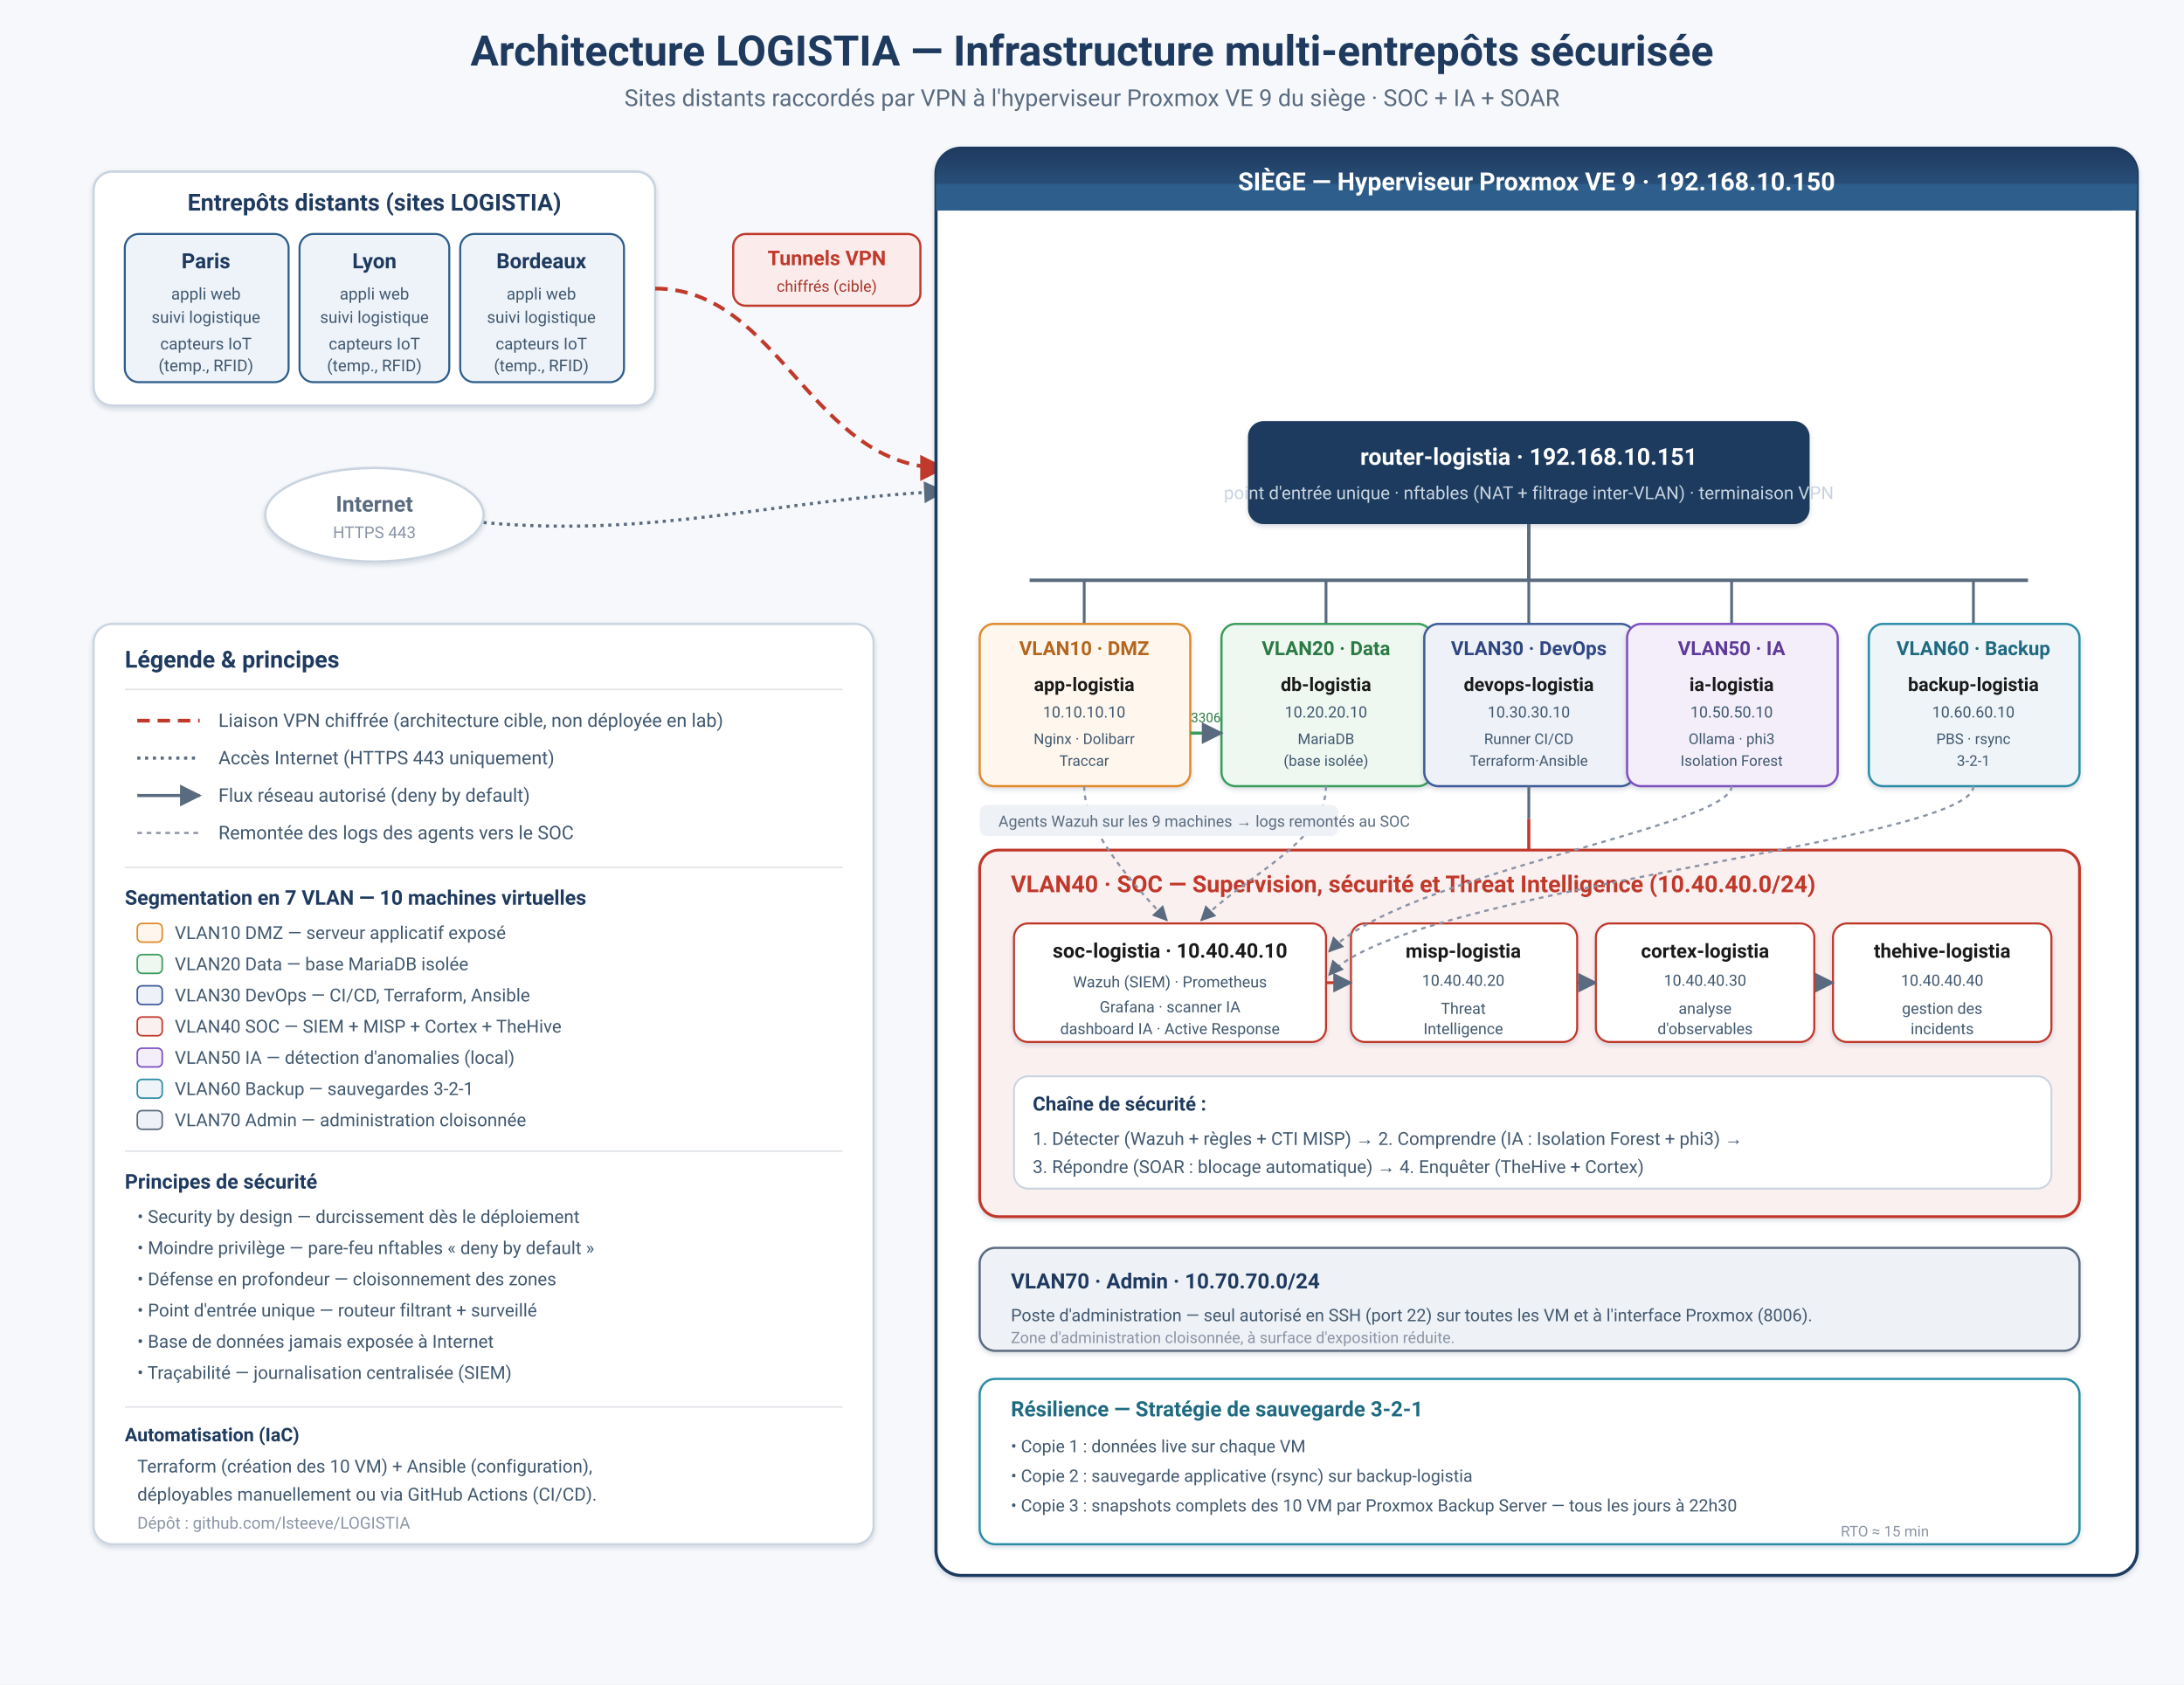
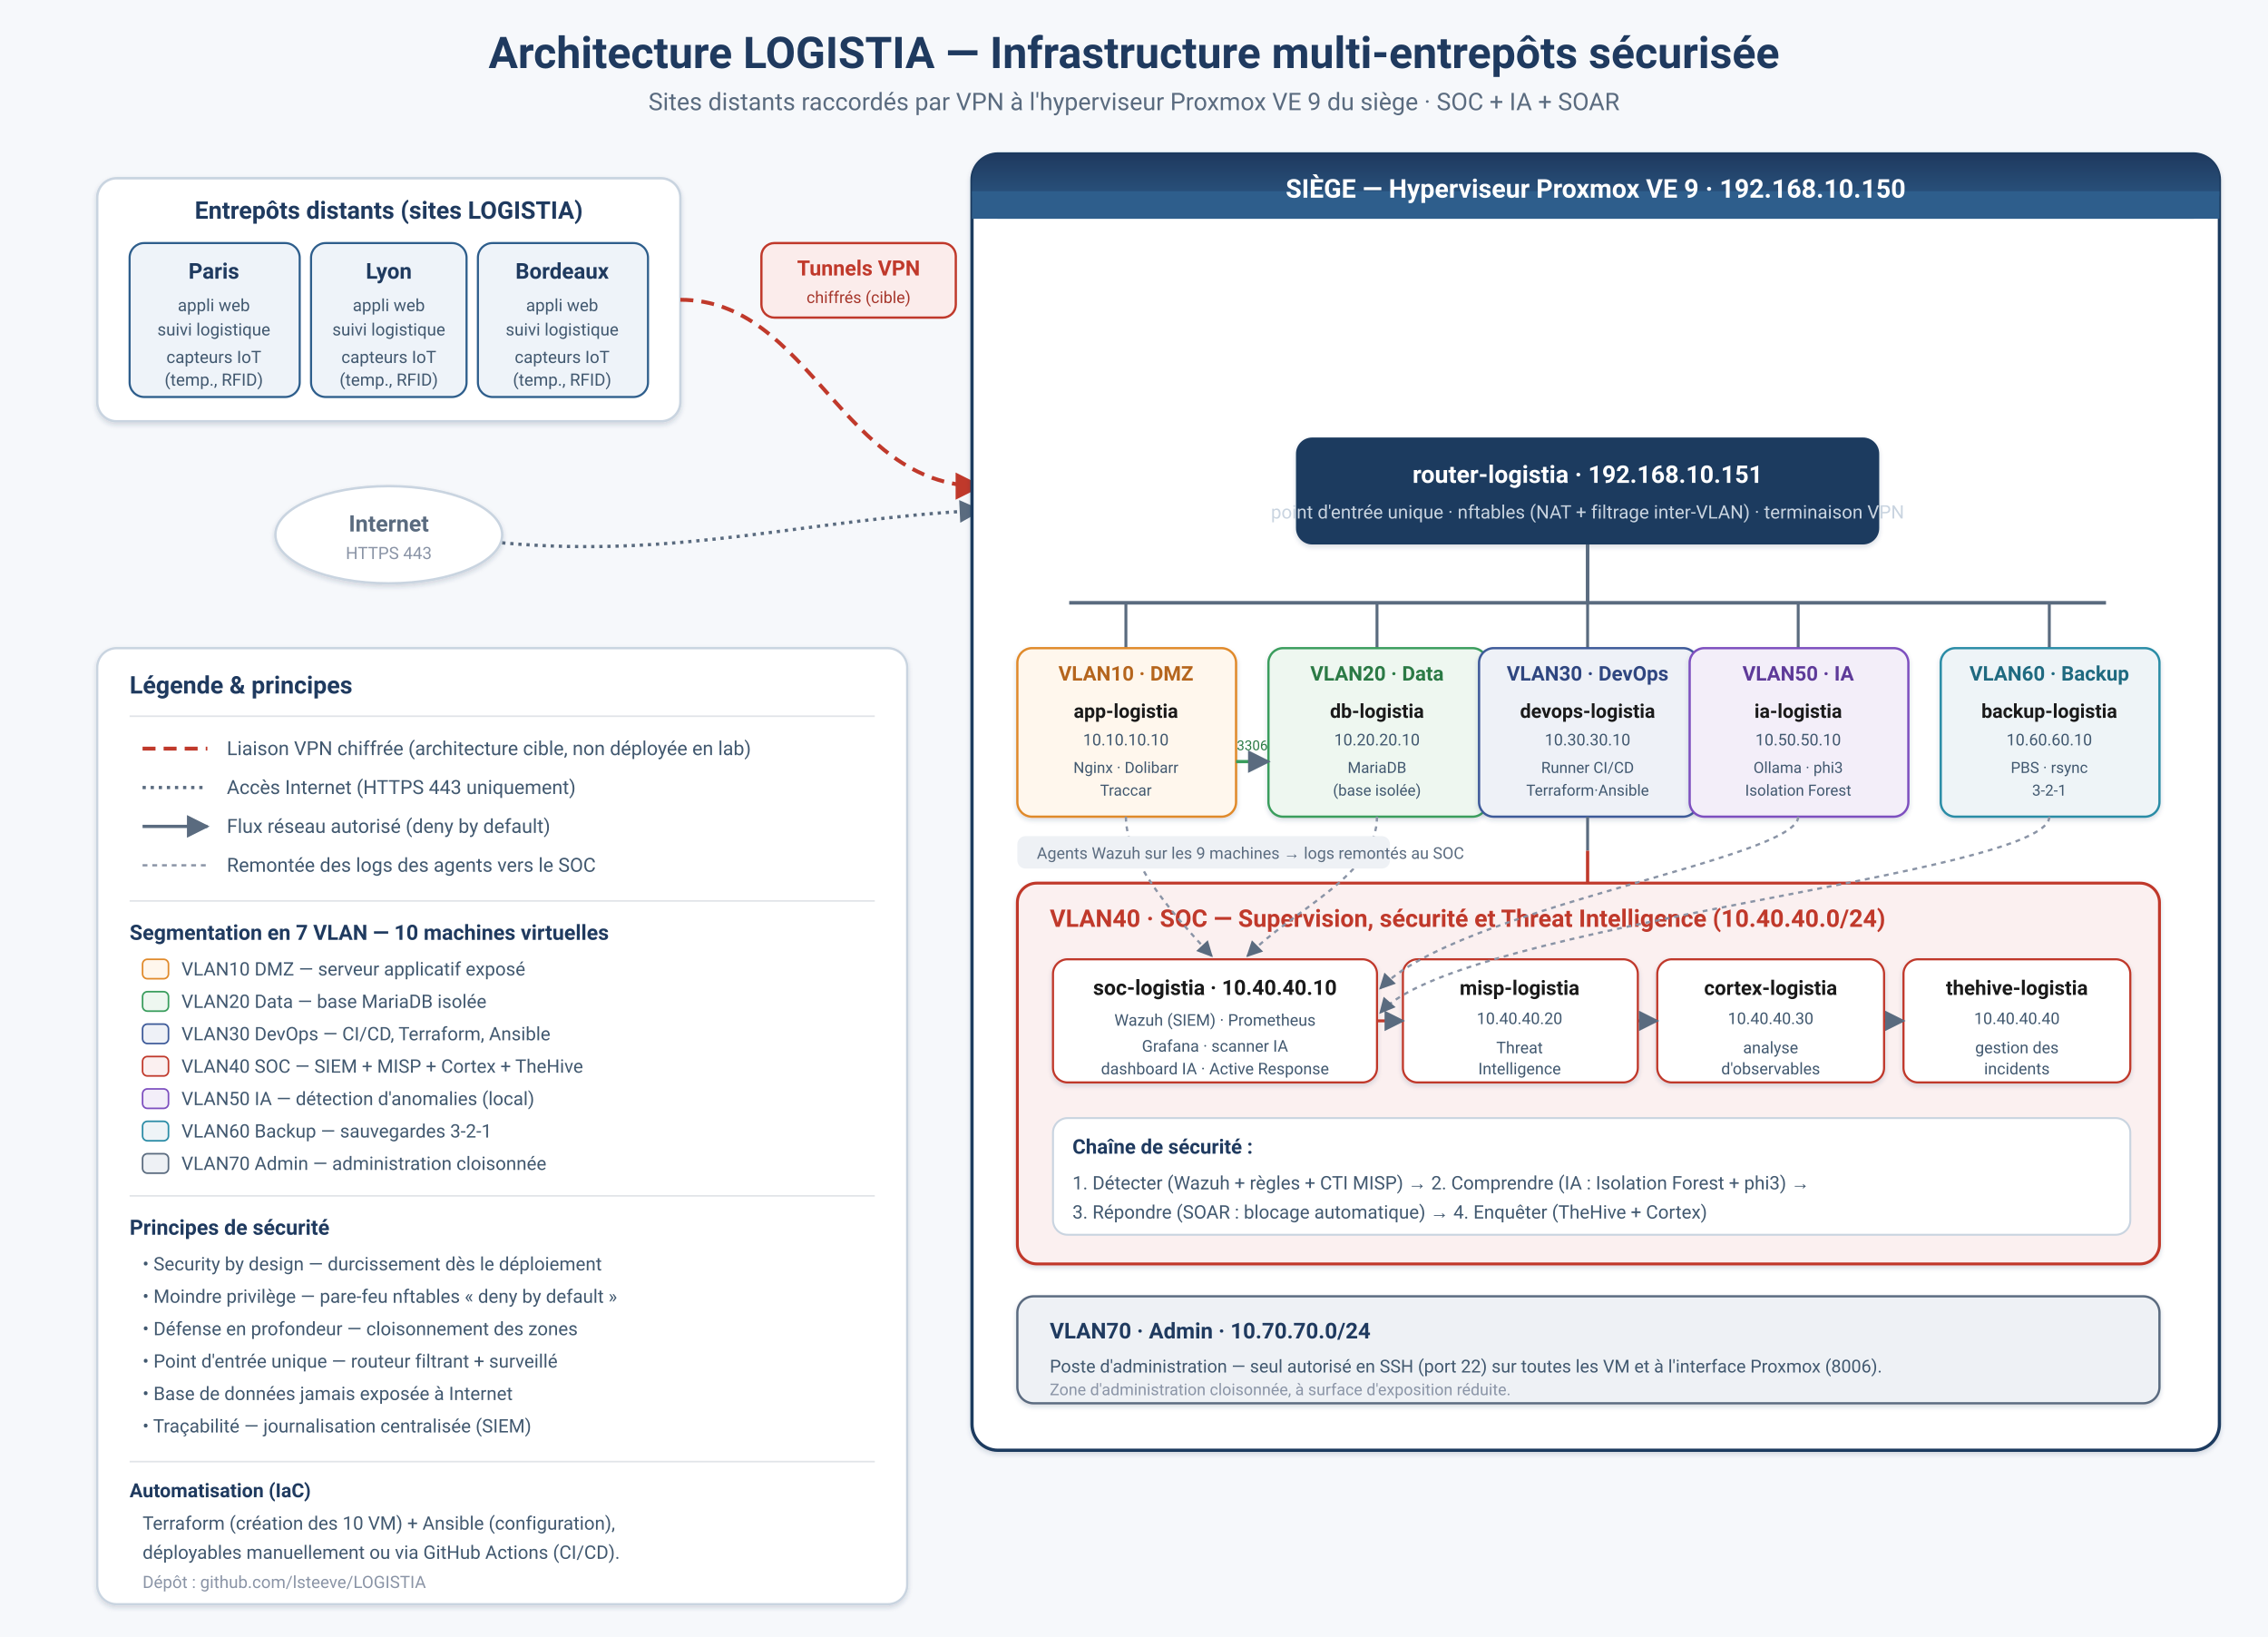
- <svg xmlns="http://www.w3.org/2000/svg" viewBox="0 0 1400 1080" font-family="Segoe UI, Roboto, Arial, sans-serif">
+ <svg xmlns="http://www.w3.org/2000/svg" viewBox="0 0 1400 1010" font-family="Segoe UI, Roboto, Arial, sans-serif">
  <defs>
    <marker id="arrow" viewBox="0 0 10 10" refX="9" refY="5" markerWidth="7" markerHeight="7" orient="auto-start-reverse">
      <path d="M0,0 L10,5 L0,10 z" fill="#5a6b7f" />
    </marker>
    <marker id="arrowvpn" viewBox="0 0 10 10" refX="9" refY="5" markerWidth="7" markerHeight="7" orient="auto-start-reverse">
      <path d="M0,0 L10,5 L0,10 z" fill="#c0392b" />
    </marker>
    <linearGradient id="gband" x1="0" y1="0" x2="0" y2="1">
      <stop offset="0" stop-color="#1f3a5f" />
      <stop offset="1" stop-color="#2e5e8c" />
    </linearGradient>
    <filter id="sh" x="-10%" y="-10%" width="120%" height="130%">
      <feDropShadow dx="0" dy="1.5" stdDeviation="1.6" flood-color="#1f3a5f" flood-opacity="0.18" />
    </filter>
  </defs>
  <rect x="0" y="0" width="1400" height="1080" fill="#f6f8fb" />
  <text x="700" y="42" text-anchor="middle" font-size="27" font-weight="700" fill="#1f3a5f">Architecture LOGISTIA — Infrastructure multi-entrepôts sécurisée</text>
  <text x="700" y="68" text-anchor="middle" font-size="15" fill="#5a6b7f">Sites distants raccordés par VPN à l'hyperviseur Proxmox VE 9 du siège · SOC + IA + SOAR</text>
  <g filter="url(#sh)">
    <rect x="60" y="110" width="360" height="150" rx="12" fill="#ffffff" stroke="#c9d4e0" stroke-width="1.5" />
  </g>
  <text x="240" y="135" text-anchor="middle" font-size="15" font-weight="700" fill="#1f3a5f">Entrepôts distants (sites LOGISTIA)</text>
  <g>
    <rect x="80" y="150" width="105" height="95" rx="9" fill="#eef3f9" stroke="#2e5e8c" stroke-width="1.3" />
    <text x="132" y="172" text-anchor="middle" font-size="13.5" font-weight="700" fill="#1f3a5f">Paris</text>
    <text x="132" y="192" text-anchor="middle" font-size="10.5" fill="#41586f">appli web</text>
    <text x="132" y="207" text-anchor="middle" font-size="10.5" fill="#41586f">suivi logistique</text>
    <text x="132" y="224" text-anchor="middle" font-size="10.5" fill="#41586f">capteurs IoT</text>
    <text x="132" y="238" text-anchor="middle" font-size="10.5" fill="#41586f">(temp., RFID)</text>
  </g>
  <g>
    <rect x="192" y="150" width="96" height="95" rx="9" fill="#eef3f9" stroke="#2e5e8c" stroke-width="1.3" />
    <text x="240" y="172" text-anchor="middle" font-size="13.5" font-weight="700" fill="#1f3a5f">Lyon</text>
    <text x="240" y="192" text-anchor="middle" font-size="10.5" fill="#41586f">appli web</text>
    <text x="240" y="207" text-anchor="middle" font-size="10.5" fill="#41586f">suivi logistique</text>
    <text x="240" y="224" text-anchor="middle" font-size="10.5" fill="#41586f">capteurs IoT</text>
    <text x="240" y="238" text-anchor="middle" font-size="10.5" fill="#41586f">(temp., RFID)</text>
  </g>
  <g>
    <rect x="295" y="150" width="105" height="95" rx="9" fill="#eef3f9" stroke="#2e5e8c" stroke-width="1.3" />
    <text x="347" y="172" text-anchor="middle" font-size="13.5" font-weight="700" fill="#1f3a5f">Bordeaux</text>
    <text x="347" y="192" text-anchor="middle" font-size="10.5" fill="#41586f">appli web</text>
    <text x="347" y="207" text-anchor="middle" font-size="10.5" fill="#41586f">suivi logistique</text>
    <text x="347" y="224" text-anchor="middle" font-size="10.5" fill="#41586f">capteurs IoT</text>
    <text x="347" y="238" text-anchor="middle" font-size="10.5" fill="#41586f">(temp., RFID)</text>
  </g>
  <path d="M420,185 C500,185 520,300 605,300" fill="none" stroke="#c0392b" stroke-width="2.4" stroke-dasharray="8 5" marker-end="url(#arrowvpn)" />
  <g>
    <rect x="470" y="150" width="120" height="46" rx="8" fill="#fbeceb" stroke="#c0392b" stroke-width="1.4" />
    <text x="530" y="170" text-anchor="middle" font-size="13" font-weight="700" fill="#c0392b">Tunnels VPN</text>
    <text x="530" y="187" text-anchor="middle" font-size="10" fill="#a5352a">chiffrés (cible)</text>
  </g>
  <g filter="url(#sh)">
    <ellipse cx="240" cy="330" rx="70" ry="30" fill="#ffffff" stroke="#c9d4e0" stroke-width="1.5" />
  </g>
  <text x="240" y="328" text-anchor="middle" font-size="14" font-weight="700" fill="#5a6b7f">Internet</text>
  <text x="240" y="345" text-anchor="middle" font-size="10.5" fill="#8a94a6">HTTPS 443</text>
  <path d="M310,335 C420,345 500,320 605,315" fill="none" stroke="#5a6b7f" stroke-width="2" stroke-dasharray="2 3" marker-end="url(#arrow)" />
  <g filter="url(#sh)">
-     <rect x="600" y="95" width="770" height="915" rx="16" fill="#ffffff" stroke="#1f3a5f" stroke-width="2" />
+     <rect x="600" y="95" width="770" height="800" rx="16" fill="#ffffff" stroke="#1f3a5f" stroke-width="2" />
  </g>
  <rect x="600" y="95" width="770" height="40" rx="16" fill="url(#gband)" />
  <rect x="600" y="118" width="770" height="17" fill="#2e5e8c" />
  <text x="985" y="122" text-anchor="middle" font-size="16" font-weight="700" fill="#ffffff">SIÈGE — Hyperviseur Proxmox VE 9  ·  192.168.10.150</text>
  <g filter="url(#sh)">
    <rect x="800" y="270" width="360" height="66" rx="10" fill="#1f3a5f" />
  </g>
  <text x="980" y="298" text-anchor="middle" font-size="15" font-weight="700" fill="#ffffff">router-logistia · 192.168.10.151</text>
  <text x="980" y="320" text-anchor="middle" font-size="11.5" fill="#c9d4e0">point d'entrée unique · nftables (NAT + filtrage inter-VLAN) · terminaison VPN</text>
  <line x1="980" y1="336" x2="980" y2="372" stroke="#5a6b7f" stroke-width="2.2" />
  <line x1="660" y1="372" x2="1300" y2="372" stroke="#5a6b7f" stroke-width="2.2" />
  <g stroke="#5a6b7f" stroke-width="1.8">
    <line x1="695" y1="372" x2="695" y2="400" />
    <line x1="850" y1="372" x2="850" y2="400" />
    <line x1="980" y1="372" x2="980" y2="400" />
    <line x1="1110" y1="372" x2="1110" y2="400" />
    <line x1="1265" y1="372" x2="1265" y2="400" />
  </g>
  <g filter="url(#sh)">
    <rect x="628" y="400" width="135" height="104" rx="9" fill="#fff7ed" stroke="#e08a2b" stroke-width="1.4" />
  </g>
  <text x="695" y="420" text-anchor="middle" font-size="12.5" font-weight="700" fill="#b5651d">VLAN10 · DMZ</text>
  <text x="695" y="443" text-anchor="middle" font-size="12" font-weight="700" fill="#1a1a1a">app-logistia</text>
  <text x="695" y="460" text-anchor="middle" font-size="10" fill="#41586f">10.10.10.10</text>
  <text x="695" y="477" text-anchor="middle" font-size="9.5" fill="#41586f">Nginx · Dolibarr</text>
  <text x="695" y="491" text-anchor="middle" font-size="9.5" fill="#41586f">Traccar</text>
  <g filter="url(#sh)">
    <rect x="783" y="400" width="135" height="104" rx="9" fill="#eef7f0" stroke="#3a9d5d" stroke-width="1.4" />
  </g>
  <text x="850" y="420" text-anchor="middle" font-size="12.5" font-weight="700" fill="#2b7a45">VLAN20 · Data</text>
  <text x="850" y="443" text-anchor="middle" font-size="12" font-weight="700" fill="#1a1a1a">db-logistia</text>
  <text x="850" y="460" text-anchor="middle" font-size="10" fill="#41586f">10.20.20.10</text>
  <text x="850" y="477" text-anchor="middle" font-size="9.5" fill="#41586f">MariaDB</text>
  <text x="850" y="491" text-anchor="middle" font-size="9.5" fill="#41586f">(base isolée)</text>
  <g filter="url(#sh)">
    <rect x="913" y="400" width="135" height="104" rx="9" fill="#eef1f7" stroke="#3d5a99" stroke-width="1.4" />
  </g>
  <text x="980" y="420" text-anchor="middle" font-size="12.5" font-weight="700" fill="#2f4680">VLAN30 · DevOps</text>
  <text x="980" y="443" text-anchor="middle" font-size="12" font-weight="700" fill="#1a1a1a">devops-logistia</text>
  <text x="980" y="460" text-anchor="middle" font-size="10" fill="#41586f">10.30.30.10</text>
  <text x="980" y="477" text-anchor="middle" font-size="9.5" fill="#41586f">Runner CI/CD</text>
  <text x="980" y="491" text-anchor="middle" font-size="9.5" fill="#41586f">Terraform·Ansible</text>
  <g filter="url(#sh)">
    <rect x="1043" y="400" width="135" height="104" rx="9" fill="#f3eef9" stroke="#7d4fbf" stroke-width="1.4" />
  </g>
  <text x="1110" y="420" text-anchor="middle" font-size="12.5" font-weight="700" fill="#5e3a99">VLAN50 · IA</text>
  <text x="1110" y="443" text-anchor="middle" font-size="12" font-weight="700" fill="#1a1a1a">ia-logistia</text>
  <text x="1110" y="460" text-anchor="middle" font-size="10" fill="#41586f">10.50.50.10</text>
  <text x="1110" y="477" text-anchor="middle" font-size="9.5" fill="#41586f">Ollama · phi3</text>
  <text x="1110" y="491" text-anchor="middle" font-size="9.5" fill="#41586f">Isolation Forest</text>
  <g filter="url(#sh)">
    <rect x="1198" y="400" width="135" height="104" rx="9" fill="#eef4f7" stroke="#2b8ca6" stroke-width="1.4" />
  </g>
  <text x="1265" y="420" text-anchor="middle" font-size="12.5" font-weight="700" fill="#1f6a80">VLAN60 · Backup</text>
  <text x="1265" y="443" text-anchor="middle" font-size="12" font-weight="700" fill="#1a1a1a">backup-logistia</text>
  <text x="1265" y="460" text-anchor="middle" font-size="10" fill="#41586f">10.60.60.10</text>
  <text x="1265" y="477" text-anchor="middle" font-size="9.5" fill="#41586f">PBS · rsync</text>
  <text x="1265" y="491" text-anchor="middle" font-size="9.5" fill="#41586f">3-2-1</text>
  <path d="M763,470 L783,470" stroke="#3a9d5d" stroke-width="2" marker-end="url(#arrow)" />
  <text x="773" y="463" text-anchor="middle" font-size="8.5" fill="#2b7a45">3306</text>
  <g filter="url(#sh)">
    <rect x="628" y="545" width="705" height="235" rx="12" fill="#fbf0f0" stroke="#c0392b" stroke-width="1.8" />
  </g>
  <text x="648" y="572" font-size="15" font-weight="700" fill="#c0392b">VLAN40 · SOC — Supervision, sécurité et Threat Intelligence  (10.40.40.0/24)</text>
  <line x1="980" y1="504" x2="980" y2="525" stroke="#5a6b7f" stroke-width="1.8" />
  <line x1="980" y1="525" x2="980" y2="545" stroke="#c0392b" stroke-width="2" stroke-dasharray="1 0" />
  <g filter="url(#sh)">
    <rect x="650" y="592" width="200" height="76" rx="9" fill="#ffffff" stroke="#c0392b" stroke-width="1.3" />
  </g>
  <text x="750" y="614" text-anchor="middle" font-size="13" font-weight="700" fill="#1a1a1a">soc-logistia · 10.40.40.10</text>
  <text x="750" y="633" text-anchor="middle" font-size="10" fill="#41586f">Wazuh (SIEM) · Prometheus</text>
  <text x="750" y="649" text-anchor="middle" font-size="10" fill="#41586f">Grafana · scanner IA</text>
  <text x="750" y="663" text-anchor="middle" font-size="10" fill="#41586f">dashboard IA · Active Response</text>
  <g filter="url(#sh)">
    <rect x="866" y="592" width="145" height="76" rx="9" fill="#ffffff" stroke="#c0392b" stroke-width="1.3" />
  </g>
  <text x="938" y="614" text-anchor="middle" font-size="12.5" font-weight="700" fill="#1a1a1a">misp-logistia</text>
  <text x="938" y="632" text-anchor="middle" font-size="10" fill="#41586f">10.40.40.20</text>
  <text x="938" y="650" text-anchor="middle" font-size="10" fill="#41586f">Threat</text>
  <text x="938" y="663" text-anchor="middle" font-size="10" fill="#41586f">Intelligence</text>
  <g filter="url(#sh)">
    <rect x="1023" y="592" width="140" height="76" rx="9" fill="#ffffff" stroke="#c0392b" stroke-width="1.3" />
  </g>
  <text x="1093" y="614" text-anchor="middle" font-size="12.5" font-weight="700" fill="#1a1a1a">cortex-logistia</text>
  <text x="1093" y="632" text-anchor="middle" font-size="10" fill="#41586f">10.40.40.30</text>
  <text x="1093" y="650" text-anchor="middle" font-size="10" fill="#41586f">analyse</text>
  <text x="1093" y="663" text-anchor="middle" font-size="10" fill="#41586f">d'observables</text>
  <g filter="url(#sh)">
    <rect x="1175" y="592" width="140" height="76" rx="9" fill="#ffffff" stroke="#c0392b" stroke-width="1.3" />
  </g>
  <text x="1245" y="614" text-anchor="middle" font-size="12.5" font-weight="700" fill="#1a1a1a">thehive-logistia</text>
  <text x="1245" y="632" text-anchor="middle" font-size="10" fill="#41586f">10.40.40.40</text>
  <text x="1245" y="650" text-anchor="middle" font-size="10" fill="#41586f">gestion des</text>
  <text x="1245" y="663" text-anchor="middle" font-size="10" fill="#41586f">incidents</text>
  <path d="M850,630 L866,630" stroke="#c0392b" stroke-width="1.8" marker-end="url(#arrow)" />
  <path d="M1011,630 L1023,630" stroke="#c0392b" stroke-width="1.8" marker-end="url(#arrow)" />
  <path d="M1163,630 L1175,630" stroke="#c0392b" stroke-width="1.8" marker-end="url(#arrow)" />
  <rect x="650" y="690" width="665" height="72" rx="9" fill="#ffffff" stroke="#c9d4e0" stroke-width="1.2" />
  <text x="662" y="712" font-size="12.5" font-weight="700" fill="#1f3a5f">Chaîne de sécurité :</text>
  <text x="662" y="734" font-size="11.5" fill="#41586f">1. Détecter (Wazuh + règles + CTI MISP)   →   2. Comprendre (IA : Isolation Forest + phi3)   →</text>
  <text x="662" y="752" font-size="11.5" fill="#41586f">3. Répondre (SOAR : blocage automatique)   →   4. Enquêter (TheHive + Cortex)</text>
  <path d="M695,504 C695,530 720,560 748,590" fill="none" stroke="#8a94a6" stroke-width="1.4" stroke-dasharray="3 3" marker-end="url(#arrow)" />
  <path d="M850,504 C850,540 800,560 770,590" fill="none" stroke="#8a94a6" stroke-width="1.4" stroke-dasharray="3 3" marker-end="url(#arrow)" />
  <path d="M1110,504 C1110,530 900,560 852,610" fill="none" stroke="#8a94a6" stroke-width="1.4" stroke-dasharray="3 3" marker-end="url(#arrow)" />
  <path d="M1265,504 C1265,540 900,570 852,625" fill="none" stroke="#8a94a6" stroke-width="1.4" stroke-dasharray="3 3" marker-end="url(#arrow)" />
  <text x="620" y="545" text-anchor="end" font-size="9.5" fill="#8a94a6" transform="rotate(0)" />
  <rect x="628" y="516" width="230" height="20" rx="5" fill="#eef1f5" />
  <text x="640" y="530" font-size="10" fill="#5a6b7f">Agents Wazuh sur les 9 machines → logs remontés au SOC</text>
  <g filter="url(#sh)">
    <rect x="628" y="800" width="705" height="66" rx="10" fill="#eef1f5" stroke="#5a6b7f" stroke-width="1.4" />
  </g>
  <text x="648" y="826" font-size="13.5" font-weight="700" fill="#1f3a5f">VLAN70 · Admin  ·  10.70.70.0/24</text>
  <text x="648" y="847" font-size="11" fill="#41586f">Poste d'administration — seul autorisé en SSH (port 22) sur toutes les VM et à l'interface Proxmox (8006).</text>
  <text x="648" y="861" font-size="10" fill="#8a94a6">Zone d'administration cloisonnée, à surface d'exposition réduite.</text>
-   <g filter="url(#sh)">
-     <rect x="628" y="884" width="705" height="106" rx="10" fill="#ffffff" stroke="#2b8ca6" stroke-width="1.4" />
-   </g>
-   <text x="648" y="908" font-size="13.5" font-weight="700" fill="#1f6a80">Résilience — Stratégie de sauvegarde 3-2-1</text>
-   <text x="648" y="931" font-size="11" fill="#41586f">• Copie 1 : données live sur chaque VM</text>
-   <text x="648" y="950" font-size="11" fill="#41586f">• Copie 2 : sauvegarde applicative (rsync) sur backup-logistia</text>
-   <text x="648" y="969" font-size="11" fill="#41586f">• Copie 3 : snapshots complets des 10 VM par Proxmox Backup Server — tous les jours à 22h30</text>
-   <text x="1180" y="985" font-size="9.5" fill="#8a94a6">RTO ≈ 15 min</text>
  <g filter="url(#sh)">
    <rect x="60" y="400" width="500" height="590" rx="12" fill="#ffffff" stroke="#c9d4e0" stroke-width="1.4" />
  </g>
  <text x="80" y="428" font-size="15" font-weight="700" fill="#1f3a5f">Légende &amp; principes</text>
  <line x1="80" y1="442" x2="540" y2="442" stroke="#e1e4e8" stroke-width="1" />
  <line x1="88" y1="462" x2="128" y2="462" stroke="#c0392b" stroke-width="2.4" stroke-dasharray="8 5" />
  <text x="140" y="466" font-size="12" fill="#41586f">Liaison VPN chiffrée (architecture cible, non déployée en lab)</text>
  <line x1="88" y1="486" x2="128" y2="486" stroke="#5a6b7f" stroke-width="2" stroke-dasharray="2 3" />
  <text x="140" y="490" font-size="12" fill="#41586f">Accès Internet (HTTPS 443 uniquement)</text>
  <line x1="88" y1="510" x2="128" y2="510" stroke="#5a6b7f" stroke-width="2" marker-end="url(#arrow)" />
  <text x="140" y="514" font-size="12" fill="#41586f">Flux réseau autorisé (deny by default)</text>
  <line x1="88" y1="534" x2="128" y2="534" stroke="#8a94a6" stroke-width="1.4" stroke-dasharray="3 3" />
  <text x="140" y="538" font-size="12" fill="#41586f">Remontée des logs des agents vers le SOC</text>
  <line x1="80" y1="556" x2="540" y2="556" stroke="#e1e4e8" stroke-width="1" />
  <text x="80" y="580" font-size="13" font-weight="700" fill="#1f3a5f">Segmentation en 7 VLAN — 10 machines virtuelles</text>
  <g font-size="11.5" fill="#41586f">
    <rect x="88" y="592" width="16" height="12" rx="3" fill="#fff7ed" stroke="#e08a2b" />
    <text x="112" y="602">VLAN10 DMZ — serveur applicatif exposé</text>
    <rect x="88" y="612" width="16" height="12" rx="3" fill="#eef7f0" stroke="#3a9d5d" />
    <text x="112" y="622">VLAN20 Data — base MariaDB isolée</text>
    <rect x="88" y="632" width="16" height="12" rx="3" fill="#eef1f7" stroke="#3d5a99" />
    <text x="112" y="642">VLAN30 DevOps — CI/CD, Terraform, Ansible</text>
    <rect x="88" y="652" width="16" height="12" rx="3" fill="#fbf0f0" stroke="#c0392b" />
    <text x="112" y="662">VLAN40 SOC — SIEM + MISP + Cortex + TheHive</text>
    <rect x="88" y="672" width="16" height="12" rx="3" fill="#f3eef9" stroke="#7d4fbf" />
    <text x="112" y="682">VLAN50 IA — détection d'anomalies (local)</text>
    <rect x="88" y="692" width="16" height="12" rx="3" fill="#eef4f7" stroke="#2b8ca6" />
    <text x="112" y="702">VLAN60 Backup — sauvegardes 3-2-1</text>
    <rect x="88" y="712" width="16" height="12" rx="3" fill="#eef1f5" stroke="#5a6b7f" />
    <text x="112" y="722">VLAN70 Admin — administration cloisonnée</text>
  </g>
  <line x1="80" y1="738" x2="540" y2="738" stroke="#e1e4e8" stroke-width="1" />
  <text x="80" y="762" font-size="13" font-weight="700" fill="#1f3a5f">Principes de sécurité</text>
  <g font-size="11.5" fill="#41586f">
    <text x="88" y="784">• Security by design — durcissement dès le déploiement</text>
    <text x="88" y="804">• Moindre privilège — pare-feu nftables « deny by default »</text>
    <text x="88" y="824">• Défense en profondeur — cloisonnement des zones</text>
    <text x="88" y="844">• Point d'entrée unique — routeur filtrant + surveillé</text>
    <text x="88" y="864">• Base de données jamais exposée à Internet</text>
    <text x="88" y="884">• Traçabilité — journalisation centralisée (SIEM)</text>
  </g>
  <line x1="80" y1="902" x2="540" y2="902" stroke="#e1e4e8" stroke-width="1" />
  <text x="80" y="924" font-size="12" font-weight="700" fill="#1f3a5f">Automatisation (IaC)</text>
  <text x="88" y="944" font-size="11.5" fill="#41586f">Terraform (création des 10 VM) + Ansible (configuration),</text>
  <text x="88" y="962" font-size="11.5" fill="#41586f">déployables manuellement ou via GitHub Actions (CI/CD).</text>
  <text x="88" y="980" font-size="10.5" fill="#8a94a6">Dépôt : github.com/lsteeve/LOGISTIA</text>
</svg>
